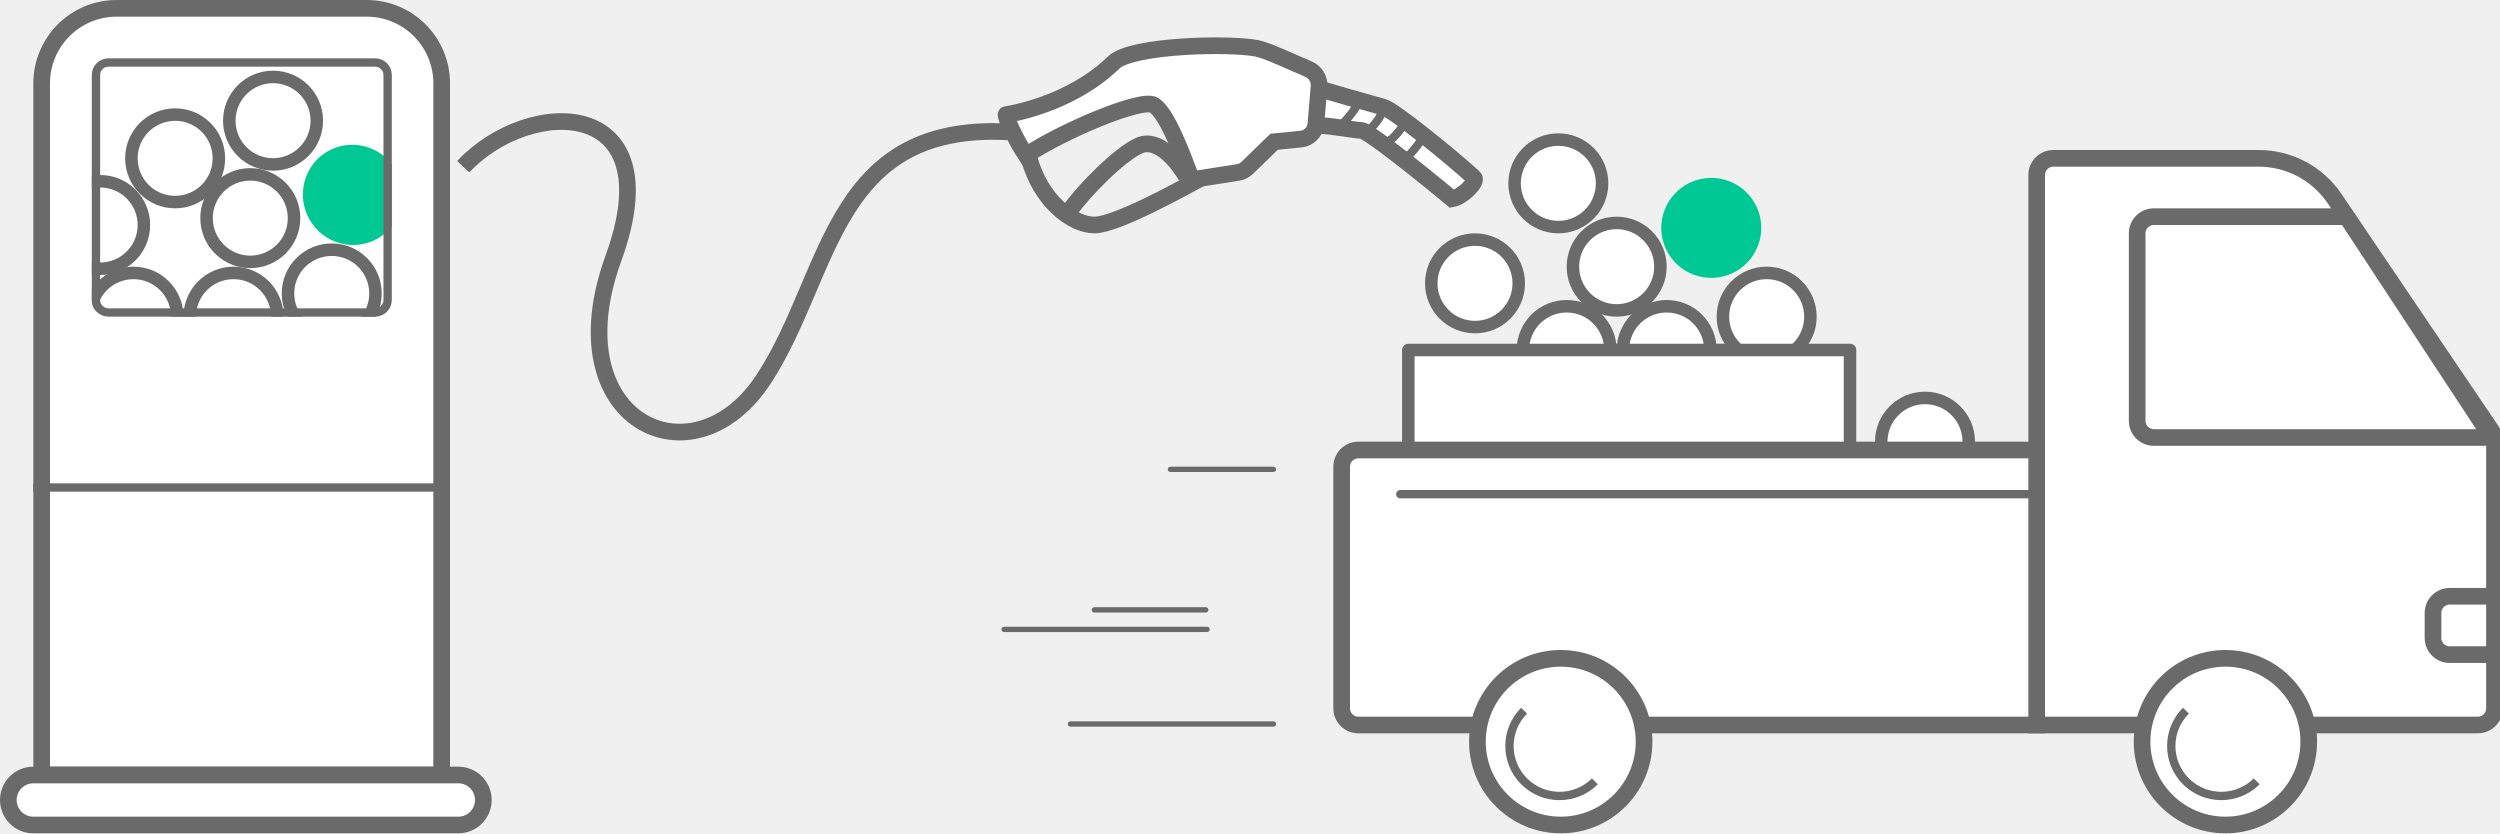
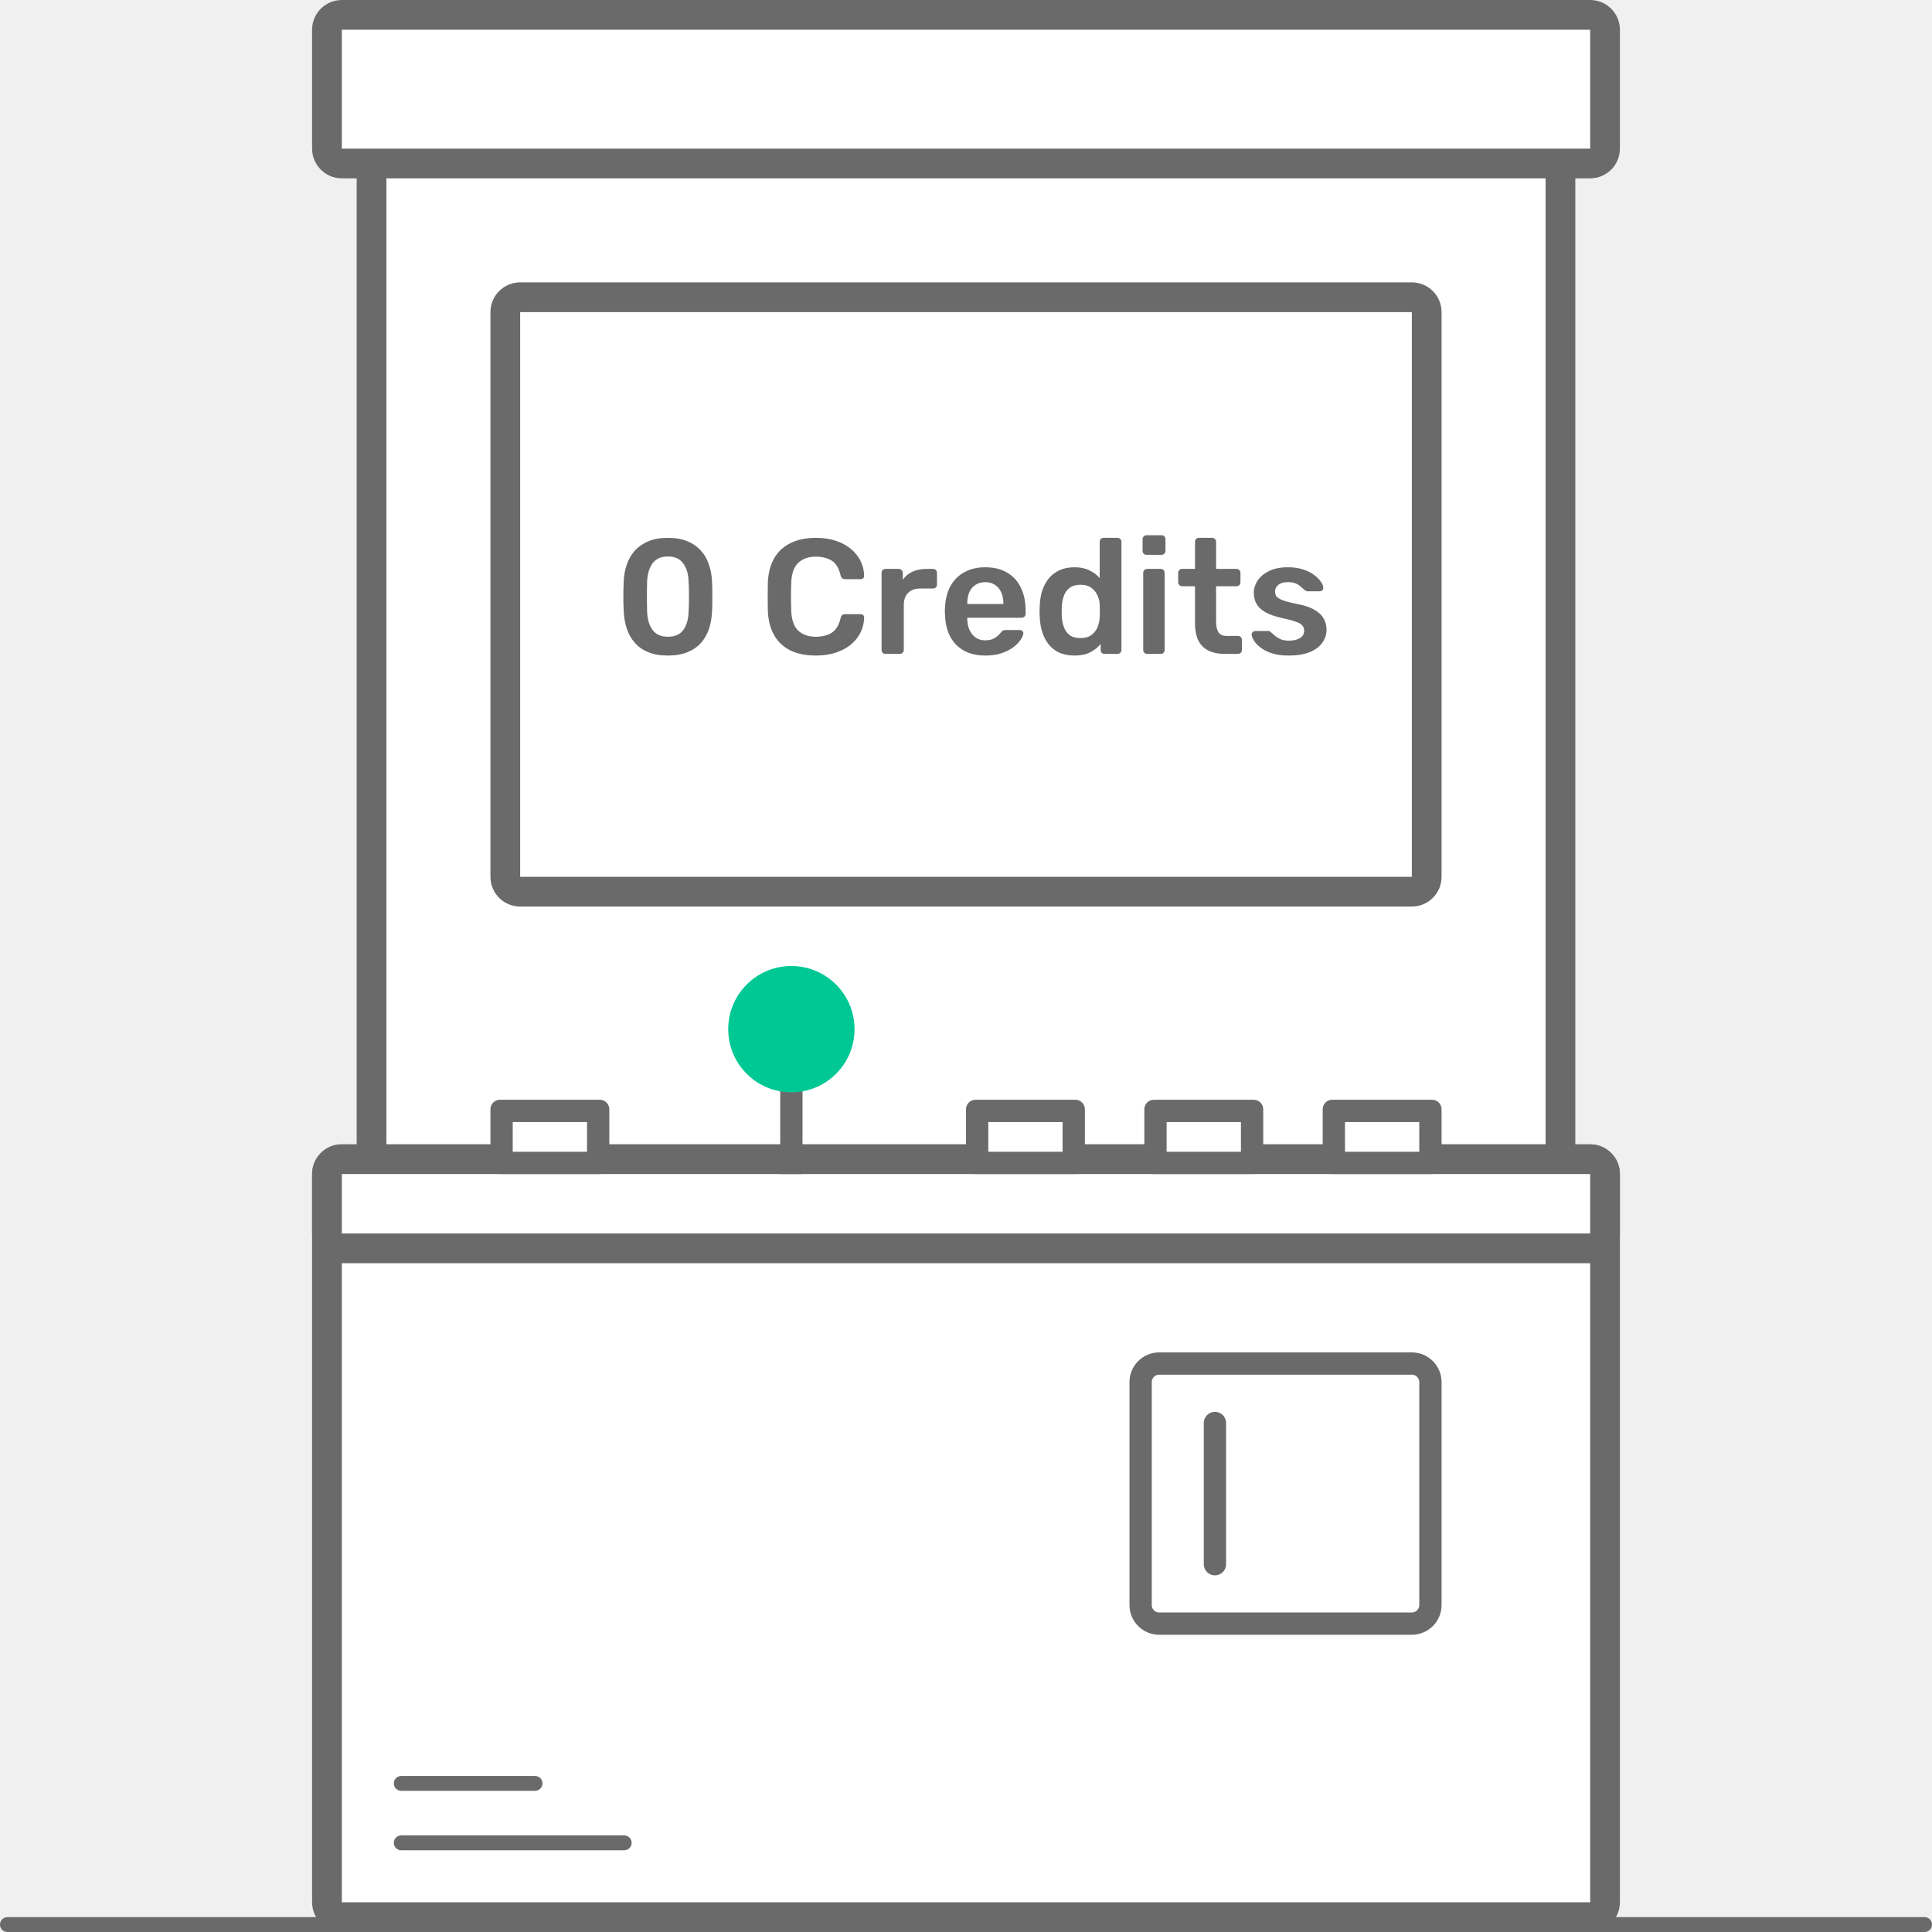
- <svg xmlns="http://www.w3.org/2000/svg" width="300" height="100" viewBox="0 0 300 100" fill="none">
-   <g clip-path="url(#clip0_759_61357)">
-     <path d="M55.582 20C63.594 11.5 80.71 11.5 73.609 31C66.507 50.5 83.123 58.5 91.635 45.5C100.148 32.5 99.647 13.5 123.182 16" stroke="#6A6A6A" stroke-width="2" />
-     <path d="M166.012 12.858C164.786 12.516 158.659 10.805 157.67 10.439C157.357 12.093 156.87 15.342 157.418 15.102C158.103 14.802 162.431 15.617 163.431 15.665C164.189 15.701 170.962 21.102 174.256 23.867C175.428 23.674 177.404 21.788 176.858 21.29C174.09 18.764 167.237 13.2 166.012 12.858L166.012 12.858Z" fill="white" stroke="#6A6A6A" stroke-width="2" />
-     <path d="M157.907 14.87L158.285 10.369C158.361 9.474 157.83 8.637 157.003 8.287C154.814 7.358 152.01 6.031 150.834 5.802C147.501 5.152 135.792 5.414 133.636 7.508C128.385 12.609 120.97 13.725 120.738 13.748C120.552 13.766 121.677 16.447 123.121 18.654C127.559 15.692 137.044 11.702 138.469 12.611C140.101 13.652 141.952 18.747 143.014 21.558L148.568 20.694C148.977 20.631 149.357 20.441 149.654 20.153L152.888 17.012L156.112 16.692C157.072 16.597 157.827 15.831 157.907 14.87Z" fill="white" stroke="#6A6A6A" stroke-width="2" />
-     <path d="M170.889 16C170.718 16.905 168.917 18.999 168.37 19.152" stroke="#6A6A6A" />
-     <path d="M168.889 14C168.663 14.848 167.47 16.492 166.377 17.16" stroke="#6A6A6A" />
-     <path d="M165.984 13.099C165.698 14.16 164.641 15.436 163.489 16.275" stroke="#6A6A6A" />
-     <path d="M163.156 12C162.546 13.29 161.834 14.152 160.71 15.228" stroke="#6A6A6A" />
-     <path d="M123.5 19C124.857 24.043 128.629 27 131.343 27C134.056 27 142.643 22.166 144 21.446" stroke="#6A6A6A" stroke-width="2" />
-     <path d="M142.371 21.195C141.371 19.5 139.038 16.449 136.704 17.466C134.371 18.483 130.038 22.89 128.371 25.263" stroke="#6A6A6A" stroke-width="2" />
-     <path d="M44 1H14C9.029 1 5 5.029 5 10V93H53V10C53 5.029 48.971 1 44 1Z" fill="white" stroke="#6A6A6A" stroke-width="2" />
-     <rect x="-1" y="1" width="57" height="6" rx="3" transform="matrix(-1 0 0 1 57 92)" fill="white" stroke="#6A6A6A" stroke-width="2" />
-     <line x1="54" y1="58.5" x2="4" y2="58.5" stroke="#6A6A6A" />
-     <mask id="mask0_759_61357" style="mask-type:alpha" maskUnits="userSpaceOnUse" x="11" y="7" width="37" height="31">
-       <rect x="11.518" y="7.5" width="35" height="30" rx="1.5" fill="white" stroke="#6A6A6A" />
+ <svg xmlns="http://www.w3.org/2000/svg" width="130" height="130" viewBox="0 0 130 130" fill="none">
+   <g clip-path="url(#clip0_832_62710)">
+     <line x1="0.5" y1="129.5" x2="129.5" y2="129.5" stroke="#6A6A6A" stroke-linecap="round" />
+     <rect x="25" y="1" width="80" height="91" rx="1" fill="white" stroke="#6A6A6A" stroke-width="2" />
+     <rect x="22" y="1" width="86" height="10" rx="1" fill="white" stroke="#6A6A6A" stroke-width="2" />
+     <rect x="34" y="20" width="62" height="40" rx="1" fill="white" stroke="#6A6A6A" stroke-width="2" />
+     <rect x="22" y="78" width="86" height="51" rx="1" fill="white" stroke="#6A6A6A" stroke-width="2" />
+     <rect x="22" y="78" width="86" height="6" rx="1" fill="white" stroke="#6A6A6A" stroke-width="2" />
+     <rect x="76.75" y="91.75" width="19.5" height="17.5" rx="1.25" fill="white" stroke="#6A6A6A" stroke-width="1.5" />
+     <line x1="81.75" y1="95.75" x2="81.75" y2="105.25" stroke="#6A6A6A" stroke-width="1.5" stroke-linecap="round" />
+     <mask id="path-9-inside-1_832_62710" fill="white">
+       <rect x="65" y="74" width="8" height="5" rx="0.64" />
    </mask>
-     <g mask="url(#mask0_759_61357)">
-       <circle cx="12.018" cy="27" r="5.25" fill="white" stroke="#6A6A6A" stroke-width="1.5" />
-       <circle cx="16.018" cy="38" r="5.25" fill="white" stroke="#6A6A6A" stroke-width="1.5" />
-       <circle cx="28.018" cy="38" r="5.25" fill="white" stroke="#6A6A6A" stroke-width="1.5" />
-       <circle cx="21.018" cy="19" r="5.25" fill="white" stroke="#6A6A6A" stroke-width="1.5" />
-       <circle cx="30.035" cy="26.175" r="5.25" fill="white" stroke="#6A6A6A" stroke-width="1.5" />
-       <circle cx="39.807" cy="35.214" r="5.25" fill="white" stroke="#6A6A6A" stroke-width="1.5" />
-       <circle cx="32.766" cy="14.482" r="5.25" fill="white" stroke="#6A6A6A" stroke-width="1.5" />
-       <circle r="5" transform="matrix(0.964621 0.263639 -0.254075 0.967185 42.3297 23.3849)" fill="#00C895" stroke="#00C895" stroke-width="2" />
-     </g>
-     <rect x="11.516" y="7.5" width="35" height="30" rx="1.5" stroke="#6A6A6A" />
-     <mask id="path-23-inside-1_759_61357" fill="white">
-       <rect width="6" height="25" rx="0.64" transform="matrix(-1 0 0 1 58 13)" />
+     <rect x="65" y="74" width="8" height="5" rx="0.64" fill="white" stroke="#6A6A6A" stroke-width="3" stroke-linejoin="round" mask="url(#path-9-inside-1_832_62710)" />
+     <mask id="path-10-inside-2_832_62710" fill="white">
+       <rect x="33" y="74" width="8" height="5" rx="0.64" />
    </mask>
-     <rect width="6" height="25" rx="0.64" transform="matrix(-1 0 0 1 58 13)" fill="white" stroke="#6A6A6A" stroke-width="4" mask="url(#path-23-inside-1_759_61357)" />
-     <circle cx="200" cy="42" r="5.25" fill="white" stroke="#6A6A6A" stroke-width="1.5" />
-     <circle cx="231" cy="53" r="5.25" fill="white" stroke="#6A6A6A" stroke-width="1.5" />
-     <circle cx="187" cy="22" r="5.25" fill="white" stroke="#6A6A6A" stroke-width="1.5" />
-     <circle cx="212" cy="38" r="5.25" fill="white" stroke="#6A6A6A" stroke-width="1.5" />
-     <circle cx="188" cy="42" r="5.25" fill="white" stroke="#6A6A6A" stroke-width="1.5" />
-     <circle cx="177" cy="34" r="5.25" fill="white" stroke="#6A6A6A" stroke-width="1.5" />
-     <circle cx="194" cy="32" r="5.25" fill="white" stroke="#6A6A6A" stroke-width="1.5" />
-     <path d="M210.182 28.639C209.467 31.306 206.724 32.89 204.056 32.176C201.389 31.462 199.806 28.721 200.522 26.054C201.238 23.387 203.981 21.803 206.648 22.517C209.316 23.23 210.898 25.971 210.182 28.639Z" fill="#00C895" stroke="#00C895" stroke-width="2" />
-     <path d="M222 42H169V75H222V42Z" fill="white" stroke="#6A6A6A" stroke-width="1.5" stroke-linecap="round" stroke-linejoin="round" />
-     <path d="M244.402 21V87H297.337C298.442 87 299.337 86.105 299.337 85V52.822C299.337 52.423 299.218 52.032 298.994 51.702L280.148 23.837C278.102 20.812 274.688 19 271.036 19H246.402C245.298 19 244.402 19.895 244.402 21Z" fill="white" stroke="#6A6A6A" stroke-width="2" />
-     <path d="M163 54H244.402V87H163C161.895 87 161 86.105 161 85V56C161 54.895 161.895 54 163 54Z" fill="white" stroke="#6A6A6A" stroke-width="2" />
-     <path d="M256.461 50.5V28C256.461 26.895 257.356 26 258.461 26H281.582L298.993 52.5H258.461C257.356 52.5 256.461 51.605 256.461 50.5Z" fill="white" />
-     <path d="M298.993 52.5V53.5L299.829 51.951L298.993 52.5ZM281.582 26L282.418 25.451L282.122 25H281.582V26ZM255.461 28V50.5H257.461V28H255.461ZM258.461 53.5H298.993V51.5H258.461V53.5ZM258.461 27H281.582V25H258.461V27ZM280.746 26.549L298.158 53.049L299.829 51.951L282.418 25.451L280.746 26.549ZM255.461 50.5C255.461 52.157 256.804 53.5 258.461 53.5V51.5C257.909 51.5 257.461 51.052 257.461 50.5H255.461ZM257.461 28C257.461 27.448 257.909 27 258.461 27V25C256.804 25 255.461 26.343 255.461 28H257.461Z" fill="#6A6A6A" />
-     <path d="M300 78.554L293.961 78.554C292.856 78.554 291.961 77.659 291.961 76.554V73.554C291.961 72.45 292.856 71.554 293.961 71.554H300" stroke="#6A6A6A" stroke-width="2" />
-     <path d="M168.033 59.301H244.401" stroke="#6A6A6A" stroke-linecap="round" />
-     <circle cx="187.289" cy="89" r="10" fill="white" stroke="#6A6A6A" stroke-width="2" />
-     <path d="M182.895 85.282C180.55 87.624 180.55 91.42 182.895 93.761C185.24 96.103 189.042 96.103 191.387 93.761" stroke="#6A6A6A" />
-     <circle cx="267.049" cy="89" r="10" fill="white" stroke="#6A6A6A" stroke-width="2" />
-     <path d="M262.311 85.282C259.966 87.624 259.966 91.42 262.311 93.761C264.656 96.103 268.458 96.103 270.803 93.761" stroke="#6A6A6A" />
-     <path fill-rule="evenodd" clip-rule="evenodd" d="M120.176 75.526C120.176 75.703 120.321 75.846 120.5 75.846L144.851 75.846C145.03 75.846 145.176 75.703 145.176 75.526C145.176 75.35 145.03 75.206 144.851 75.206L120.5 75.206C120.321 75.206 120.176 75.35 120.176 75.526Z" fill="#6A6A6A" />
-     <path fill-rule="evenodd" clip-rule="evenodd" d="M153.133 56.32C153.133 56.497 152.985 56.64 152.804 56.64L140.462 56.64C140.28 56.64 140.133 56.497 140.133 56.32C140.133 56.143 140.28 56 140.462 56L152.804 56C152.985 56 153.133 56.143 153.133 56.32Z" fill="#6A6A6A" />
-     <path fill-rule="evenodd" clip-rule="evenodd" d="M153.133 86.88C153.133 87.057 152.987 87.201 152.808 87.201L128.458 87.201C128.278 87.201 128.133 87.057 128.133 86.88C128.133 86.704 128.278 86.561 128.458 86.561L152.808 86.561C152.987 86.561 153.133 86.704 153.133 86.88Z" fill="#6A6A6A" />
-     <path fill-rule="evenodd" clip-rule="evenodd" d="M131.006 73.185C131.006 73.362 131.147 73.505 131.322 73.505H144.69C144.864 73.505 145.006 73.362 145.006 73.185C145.006 73.008 144.864 72.865 144.69 72.865H131.322C131.147 72.865 131.006 73.008 131.006 73.185Z" fill="#6A6A6A" />
+     <rect x="33" y="74" width="8" height="5" rx="0.64" fill="white" stroke="#6A6A6A" stroke-width="3" stroke-linejoin="round" mask="url(#path-10-inside-2_832_62710)" />
+     <mask id="path-11-inside-3_832_62710" fill="white">
+       <rect x="89" y="74" width="8" height="5" rx="0.64" />
+     </mask>
+     <rect x="89" y="74" width="8" height="5" rx="0.64" fill="white" stroke="#6A6A6A" stroke-width="3" stroke-linejoin="round" mask="url(#path-11-inside-3_832_62710)" />
+     <mask id="path-12-inside-4_832_62710" fill="white">
+       <rect x="77" y="74" width="8" height="5" rx="0.64" />
+     </mask>
+     <rect x="77" y="74" width="8" height="5" rx="0.64" fill="white" stroke="#6A6A6A" stroke-width="3" stroke-linejoin="round" mask="url(#path-12-inside-4_832_62710)" />
+     <rect x="52.5" y="71" width="1.5" height="8" fill="#6A6A6A" />
+     <circle cx="53.25" cy="69.25" r="4.25" fill="#00C895" />
+     <path d="M44.938 44.11C44.417 44.11 43.974 44.033 43.607 43.879C43.24 43.725 42.94 43.512 42.705 43.241C42.47 42.97 42.294 42.658 42.177 42.306C42.06 41.947 41.99 41.565 41.968 41.162C41.961 40.964 41.953 40.748 41.946 40.513C41.946 40.271 41.946 40.029 41.946 39.787C41.953 39.545 41.961 39.321 41.968 39.116C41.983 38.713 42.052 38.335 42.177 37.983C42.302 37.624 42.481 37.312 42.716 37.048C42.958 36.784 43.262 36.575 43.629 36.421C43.996 36.267 44.432 36.19 44.938 36.19C45.451 36.19 45.891 36.267 46.258 36.421C46.625 36.575 46.925 36.784 47.16 37.048C47.402 37.312 47.582 37.624 47.699 37.983C47.824 38.335 47.893 38.713 47.908 39.116C47.923 39.321 47.93 39.545 47.93 39.787C47.93 40.029 47.93 40.271 47.93 40.513C47.93 40.748 47.923 40.964 47.908 41.162C47.893 41.565 47.827 41.947 47.71 42.306C47.593 42.658 47.417 42.97 47.182 43.241C46.947 43.512 46.643 43.725 46.269 43.879C45.902 44.033 45.459 44.11 44.938 44.11ZM44.938 42.845C45.415 42.845 45.763 42.691 45.983 42.383C46.21 42.068 46.328 41.642 46.335 41.107C46.35 40.894 46.357 40.682 46.357 40.469C46.357 40.249 46.357 40.029 46.357 39.809C46.357 39.589 46.35 39.38 46.335 39.182C46.328 38.661 46.21 38.243 45.983 37.928C45.763 37.605 45.415 37.444 44.938 37.444C44.469 37.444 44.12 37.605 43.893 37.928C43.673 38.243 43.556 38.661 43.541 39.182C43.541 39.38 43.537 39.589 43.53 39.809C43.53 40.029 43.53 40.249 43.53 40.469C43.537 40.682 43.541 40.894 43.541 41.107C43.556 41.642 43.677 42.068 43.904 42.383C44.131 42.691 44.476 42.845 44.938 42.845ZM54.901 44.11C54.219 44.11 53.64 43.993 53.163 43.758C52.694 43.516 52.335 43.175 52.085 42.735C51.836 42.288 51.697 41.752 51.667 41.129C51.66 40.828 51.656 40.506 51.656 40.161C51.656 39.816 51.66 39.486 51.667 39.171C51.697 38.555 51.836 38.023 52.085 37.576C52.342 37.129 52.705 36.788 53.174 36.553C53.651 36.311 54.227 36.19 54.901 36.19C55.4 36.19 55.847 36.256 56.243 36.388C56.639 36.52 56.977 36.703 57.255 36.938C57.534 37.165 57.75 37.433 57.904 37.741C58.058 38.049 58.139 38.383 58.146 38.742C58.154 38.808 58.132 38.863 58.08 38.907C58.036 38.951 57.981 38.973 57.915 38.973H56.87C56.79 38.973 56.724 38.955 56.672 38.918C56.621 38.874 56.584 38.804 56.562 38.709C56.445 38.225 56.243 37.895 55.957 37.719C55.671 37.543 55.316 37.455 54.89 37.455C54.399 37.455 54.007 37.594 53.713 37.873C53.42 38.144 53.262 38.595 53.24 39.226C53.218 39.827 53.218 40.443 53.24 41.074C53.262 41.705 53.42 42.159 53.713 42.438C54.007 42.709 54.399 42.845 54.89 42.845C55.316 42.845 55.671 42.757 55.957 42.581C56.251 42.398 56.452 42.068 56.562 41.591C56.584 41.488 56.621 41.419 56.672 41.382C56.724 41.345 56.79 41.327 56.87 41.327H57.915C57.981 41.327 58.036 41.349 58.08 41.393C58.132 41.437 58.154 41.492 58.146 41.558C58.139 41.917 58.058 42.251 57.904 42.559C57.75 42.867 57.534 43.138 57.255 43.373C56.977 43.6 56.639 43.78 56.243 43.912C55.847 44.044 55.4 44.11 54.901 44.11ZM59.583 44C59.509 44 59.447 43.974 59.396 43.923C59.344 43.872 59.319 43.809 59.319 43.736V38.555C59.319 38.474 59.344 38.408 59.396 38.357C59.447 38.306 59.509 38.28 59.583 38.28H60.474C60.547 38.28 60.609 38.306 60.661 38.357C60.719 38.408 60.749 38.474 60.749 38.555V39.006C60.917 38.771 61.134 38.592 61.398 38.467C61.669 38.342 61.981 38.28 62.333 38.28H62.784C62.864 38.28 62.927 38.306 62.971 38.357C63.022 38.408 63.048 38.471 63.048 38.544V39.336C63.048 39.409 63.022 39.472 62.971 39.523C62.927 39.574 62.864 39.6 62.784 39.6H61.926C61.574 39.6 61.299 39.699 61.101 39.897C60.91 40.088 60.815 40.359 60.815 40.711V43.736C60.815 43.809 60.789 43.872 60.738 43.923C60.686 43.974 60.62 44 60.54 44H59.583ZM66.294 44.11C65.481 44.11 64.835 43.875 64.359 43.406C63.882 42.937 63.625 42.269 63.589 41.404C63.581 41.331 63.578 41.239 63.578 41.129C63.578 41.012 63.581 40.92 63.589 40.854C63.618 40.297 63.742 39.82 63.962 39.424C64.19 39.021 64.501 38.713 64.897 38.5C65.293 38.28 65.759 38.17 66.294 38.17C66.888 38.17 67.387 38.295 67.79 38.544C68.194 38.786 68.498 39.127 68.704 39.567C68.909 40 69.011 40.502 69.011 41.074V41.305C69.011 41.378 68.986 41.441 68.934 41.492C68.883 41.543 68.817 41.569 68.737 41.569H65.085C65.085 41.569 65.085 41.58 65.085 41.602C65.085 41.624 65.085 41.642 65.085 41.657C65.092 41.914 65.139 42.152 65.228 42.372C65.323 42.585 65.459 42.757 65.635 42.889C65.818 43.021 66.034 43.087 66.284 43.087C66.489 43.087 66.661 43.058 66.8 42.999C66.94 42.933 67.053 42.86 67.141 42.779C67.23 42.698 67.292 42.632 67.329 42.581C67.394 42.493 67.446 42.442 67.483 42.427C67.526 42.405 67.589 42.394 67.669 42.394H68.615C68.689 42.394 68.748 42.416 68.791 42.46C68.843 42.504 68.865 42.559 68.858 42.625C68.85 42.742 68.788 42.885 68.671 43.054C68.561 43.223 68.399 43.388 68.186 43.549C67.974 43.71 67.706 43.846 67.383 43.956C67.068 44.059 66.705 44.11 66.294 44.11ZM65.085 40.645H67.516V40.612C67.516 40.326 67.468 40.077 67.373 39.864C67.277 39.644 67.138 39.475 66.954 39.358C66.771 39.233 66.551 39.171 66.294 39.171C66.038 39.171 65.818 39.233 65.635 39.358C65.451 39.475 65.312 39.644 65.216 39.864C65.129 40.077 65.085 40.326 65.085 40.612V40.645ZM72.302 44.11C71.921 44.11 71.584 44.048 71.29 43.923C71.004 43.791 70.766 43.608 70.575 43.373C70.385 43.138 70.238 42.863 70.135 42.548C70.032 42.225 69.974 41.873 69.959 41.492C69.952 41.36 69.948 41.243 69.948 41.14C69.948 41.03 69.952 40.909 69.959 40.777C69.974 40.41 70.029 40.069 70.124 39.754C70.227 39.439 70.374 39.164 70.564 38.929C70.762 38.687 71.004 38.5 71.29 38.368C71.584 38.236 71.921 38.17 72.302 38.17C72.698 38.17 73.032 38.24 73.303 38.379C73.582 38.511 73.813 38.683 73.996 38.896V36.454C73.996 36.381 74.018 36.318 74.062 36.267C74.114 36.216 74.18 36.19 74.26 36.19H75.195C75.269 36.19 75.331 36.216 75.382 36.267C75.433 36.318 75.459 36.381 75.459 36.454V43.736C75.459 43.809 75.433 43.872 75.382 43.923C75.331 43.974 75.269 44 75.195 44H74.326C74.246 44 74.18 43.974 74.128 43.923C74.084 43.872 74.062 43.809 74.062 43.736V43.329C73.879 43.556 73.644 43.743 73.358 43.89C73.079 44.037 72.728 44.11 72.302 44.11ZM72.709 42.933C73.017 42.933 73.263 42.863 73.446 42.724C73.629 42.585 73.765 42.409 73.853 42.196C73.941 41.976 73.989 41.752 73.996 41.525C74.004 41.393 74.007 41.254 74.007 41.107C74.007 40.953 74.004 40.81 73.996 40.678C73.989 40.458 73.938 40.249 73.842 40.051C73.747 39.846 73.608 39.677 73.424 39.545C73.241 39.413 73.002 39.347 72.709 39.347C72.401 39.347 72.156 39.417 71.972 39.556C71.796 39.688 71.668 39.864 71.587 40.084C71.507 40.304 71.459 40.546 71.444 40.81C71.437 41.03 71.437 41.25 71.444 41.47C71.459 41.734 71.507 41.976 71.587 42.196C71.668 42.416 71.796 42.596 71.972 42.735C72.156 42.867 72.401 42.933 72.709 42.933ZM77.189 44C77.116 44 77.054 43.974 77.002 43.923C76.951 43.872 76.925 43.809 76.925 43.736V38.544C76.925 38.471 76.951 38.408 77.002 38.357C77.054 38.306 77.116 38.28 77.189 38.28H78.102C78.183 38.28 78.245 38.306 78.289 38.357C78.341 38.408 78.366 38.471 78.366 38.544V43.736C78.366 43.809 78.341 43.872 78.289 43.923C78.245 43.974 78.183 44 78.102 44H77.189ZM77.145 37.334C77.072 37.334 77.01 37.308 76.958 37.257C76.907 37.206 76.881 37.143 76.881 37.07V36.278C76.881 36.205 76.907 36.142 76.958 36.091C77.01 36.04 77.072 36.014 77.145 36.014H78.146C78.227 36.014 78.293 36.04 78.344 36.091C78.396 36.142 78.421 36.205 78.421 36.278V37.07C78.421 37.143 78.396 37.206 78.344 37.257C78.293 37.308 78.227 37.334 78.146 37.334H77.145ZM82.411 44C81.971 44 81.6 43.923 81.3 43.769C80.999 43.615 80.775 43.388 80.629 43.087C80.482 42.779 80.409 42.398 80.409 41.943V39.446H79.54C79.466 39.446 79.404 39.42 79.353 39.369C79.301 39.318 79.276 39.252 79.276 39.171V38.544C79.276 38.471 79.301 38.408 79.353 38.357C79.404 38.306 79.466 38.28 79.54 38.28H80.409V36.454C80.409 36.381 80.431 36.318 80.475 36.267C80.526 36.216 80.592 36.19 80.673 36.19H81.564C81.637 36.19 81.699 36.216 81.751 36.267C81.802 36.318 81.828 36.381 81.828 36.454V38.28H83.203C83.276 38.28 83.338 38.306 83.39 38.357C83.441 38.408 83.467 38.471 83.467 38.544V39.171C83.467 39.252 83.441 39.318 83.39 39.369C83.338 39.42 83.276 39.446 83.203 39.446H81.828V41.833C81.828 42.134 81.879 42.368 81.982 42.537C82.092 42.706 82.279 42.79 82.543 42.79H83.302C83.375 42.79 83.437 42.816 83.489 42.867C83.54 42.918 83.566 42.981 83.566 43.054V43.736C83.566 43.809 83.54 43.872 83.489 43.923C83.437 43.974 83.375 44 83.302 44H82.411ZM86.708 44.11C86.268 44.11 85.891 44.059 85.575 43.956C85.267 43.853 85.014 43.725 84.816 43.571C84.618 43.417 84.472 43.263 84.376 43.109C84.281 42.955 84.23 42.827 84.222 42.724C84.215 42.643 84.237 42.581 84.288 42.537C84.347 42.486 84.409 42.46 84.475 42.46H85.344C85.374 42.46 85.399 42.464 85.421 42.471C85.443 42.478 85.473 42.5 85.509 42.537C85.605 42.618 85.704 42.702 85.806 42.79C85.916 42.878 86.045 42.955 86.191 43.021C86.338 43.08 86.521 43.109 86.741 43.109C87.027 43.109 87.266 43.054 87.456 42.944C87.654 42.827 87.753 42.662 87.753 42.449C87.753 42.295 87.709 42.17 87.621 42.075C87.541 41.98 87.387 41.895 87.159 41.822C86.932 41.741 86.609 41.657 86.191 41.569C85.781 41.474 85.44 41.353 85.168 41.206C84.897 41.059 84.695 40.876 84.563 40.656C84.431 40.436 84.365 40.179 84.365 39.886C84.365 39.6 84.45 39.329 84.618 39.072C84.794 38.808 85.051 38.592 85.388 38.423C85.733 38.254 86.158 38.17 86.664 38.17C87.06 38.17 87.405 38.221 87.698 38.324C87.992 38.419 88.234 38.54 88.424 38.687C88.622 38.834 88.773 38.984 88.875 39.138C88.978 39.285 89.033 39.413 89.04 39.523C89.048 39.604 89.026 39.67 88.974 39.721C88.923 39.765 88.864 39.787 88.798 39.787H87.984C87.948 39.787 87.915 39.78 87.885 39.765C87.856 39.75 87.827 39.732 87.797 39.71C87.717 39.637 87.629 39.56 87.533 39.479C87.438 39.391 87.321 39.318 87.181 39.259C87.049 39.2 86.873 39.171 86.653 39.171C86.375 39.171 86.162 39.233 86.015 39.358C85.869 39.475 85.795 39.626 85.795 39.809C85.795 39.934 85.828 40.044 85.894 40.139C85.968 40.227 86.111 40.311 86.323 40.392C86.536 40.473 86.859 40.557 87.291 40.645C87.783 40.733 88.171 40.865 88.457 41.041C88.751 41.21 88.956 41.408 89.073 41.635C89.198 41.855 89.26 42.101 89.26 42.372C89.26 42.702 89.161 42.999 88.963 43.263C88.773 43.527 88.487 43.736 88.105 43.89C87.731 44.037 87.266 44.11 86.708 44.11Z" fill="#6A6A6A" />
+     <path d="M27 120H36" stroke="#6A6A6A" stroke-linecap="round" />
+     <path d="M27 124H42" stroke="#6A6A6A" stroke-linecap="round" />
  </g>
  <defs>
-     <clipPath id="clip0_759_61357">
-       <rect width="300" height="100" fill="white" />
+     <clipPath id="clip0_832_62710">
+       <rect width="130" height="130" fill="white" />
    </clipPath>
  </defs>
</svg>
